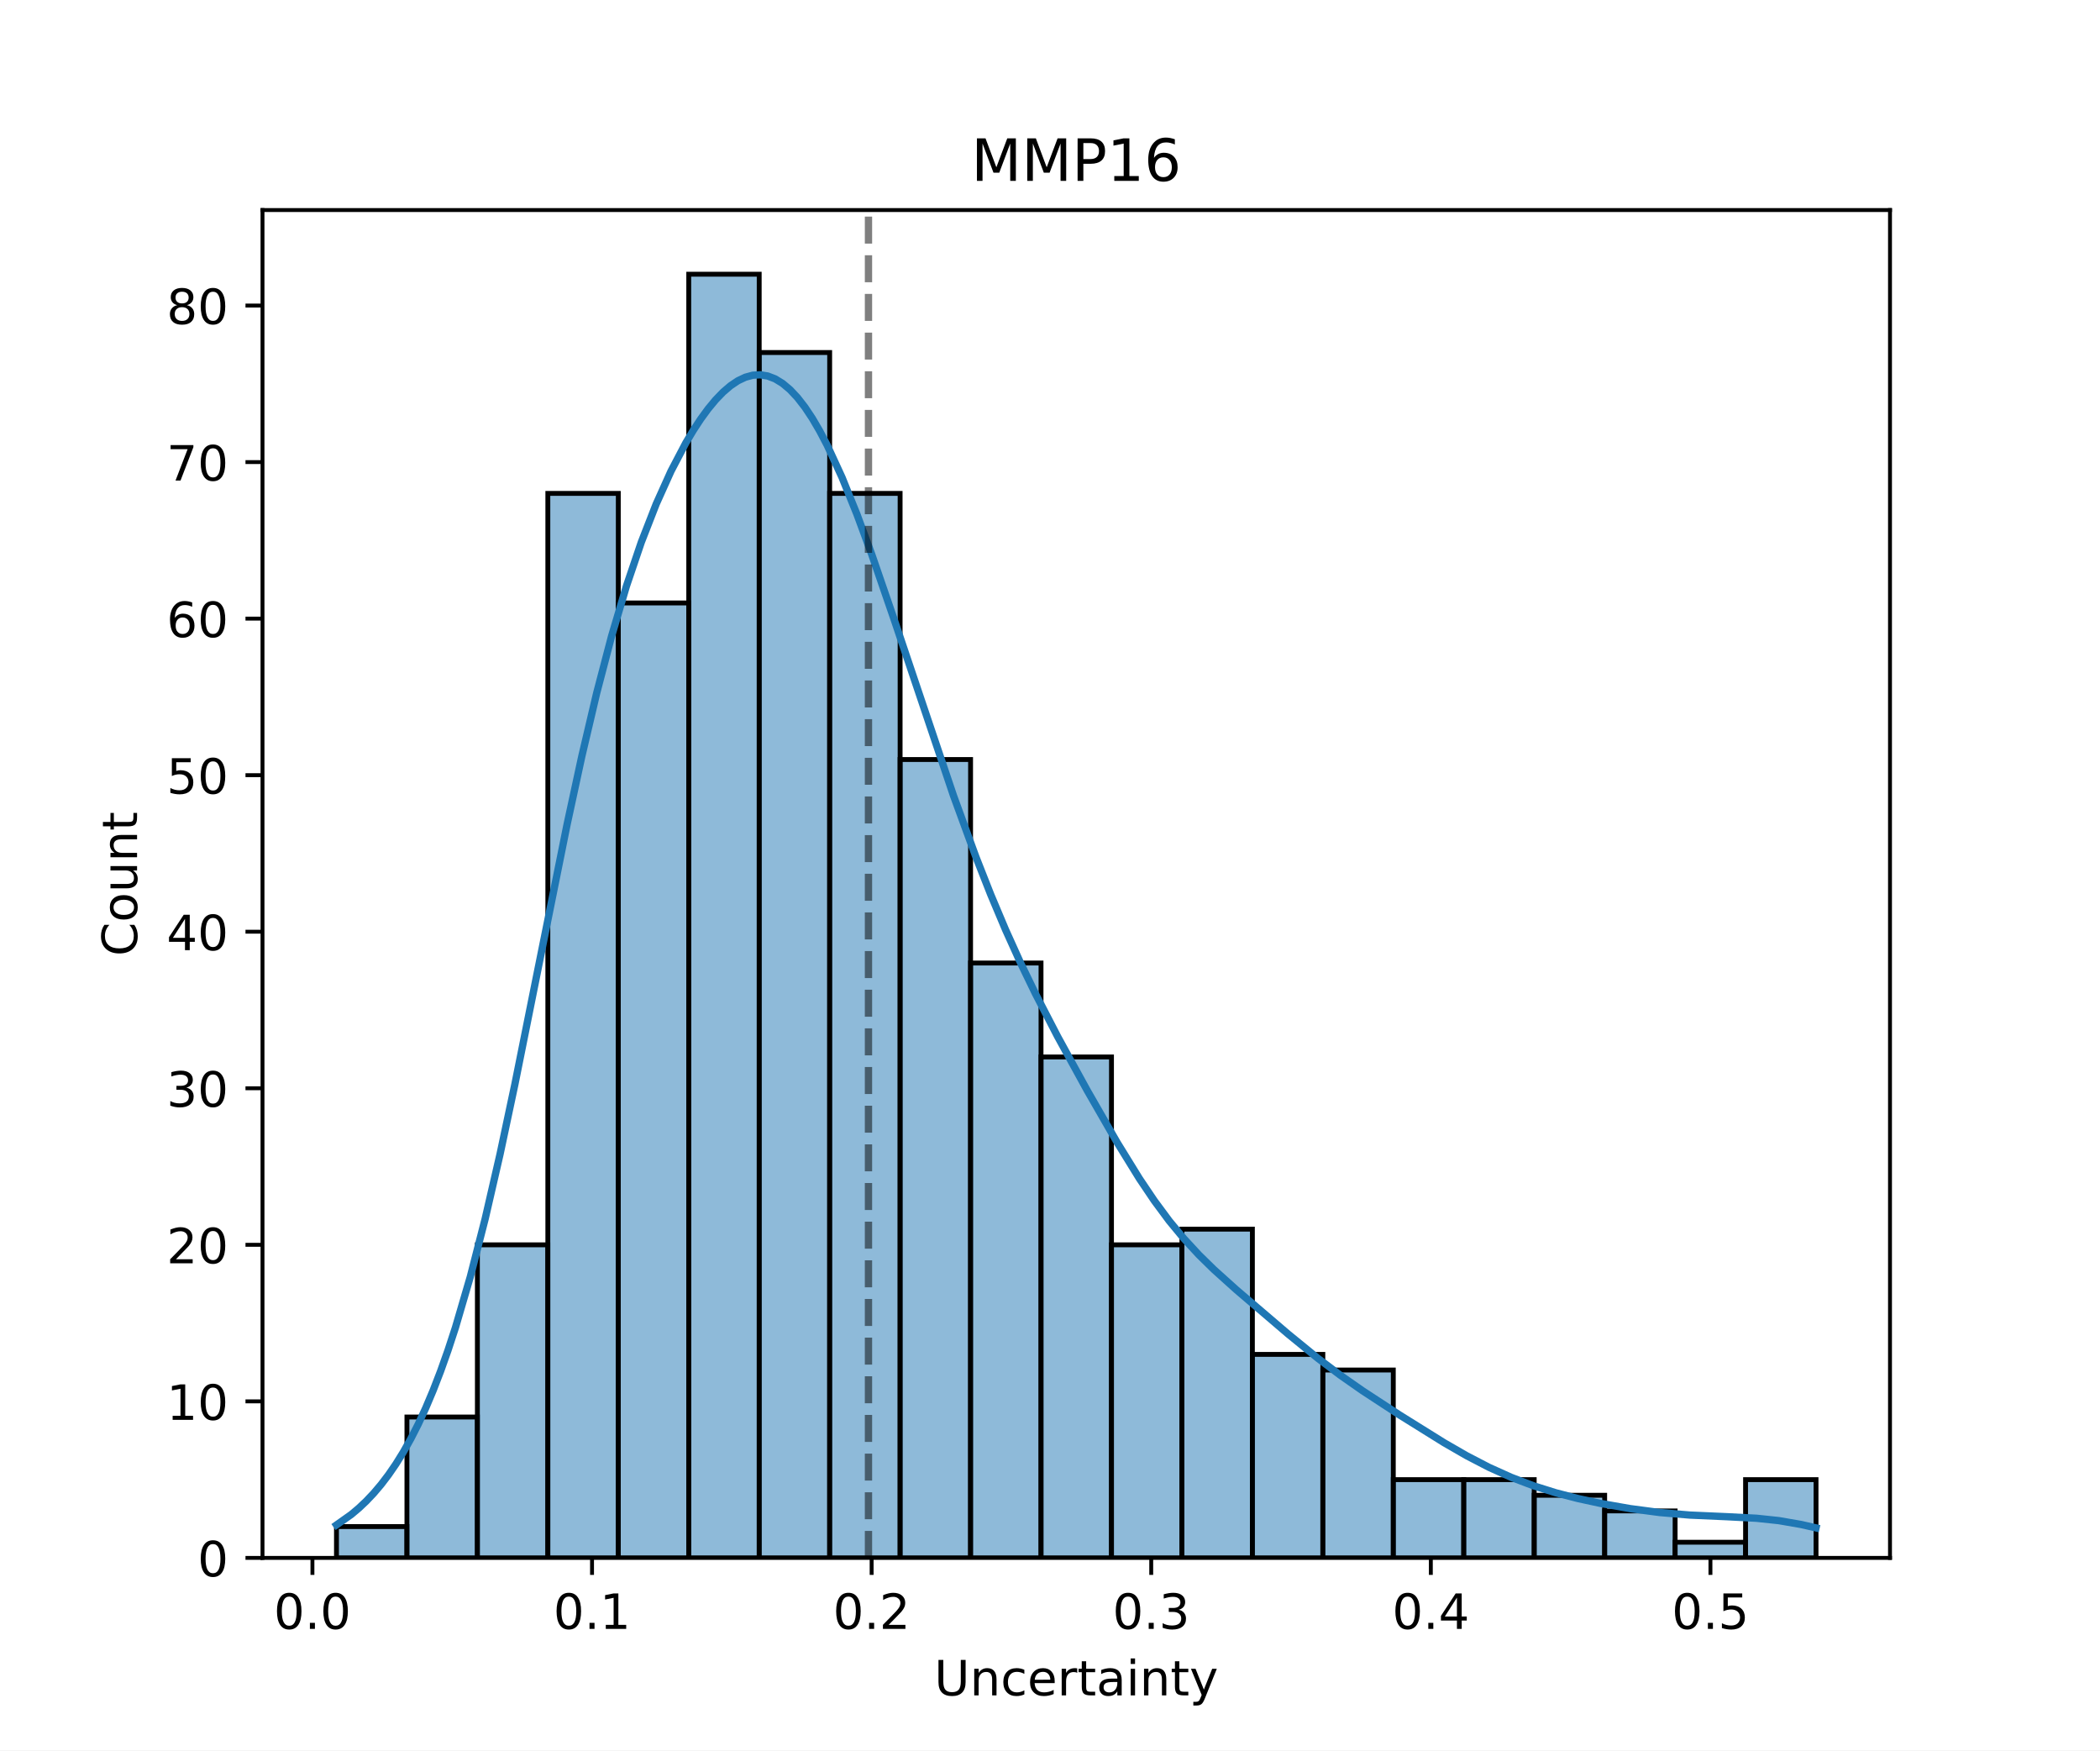
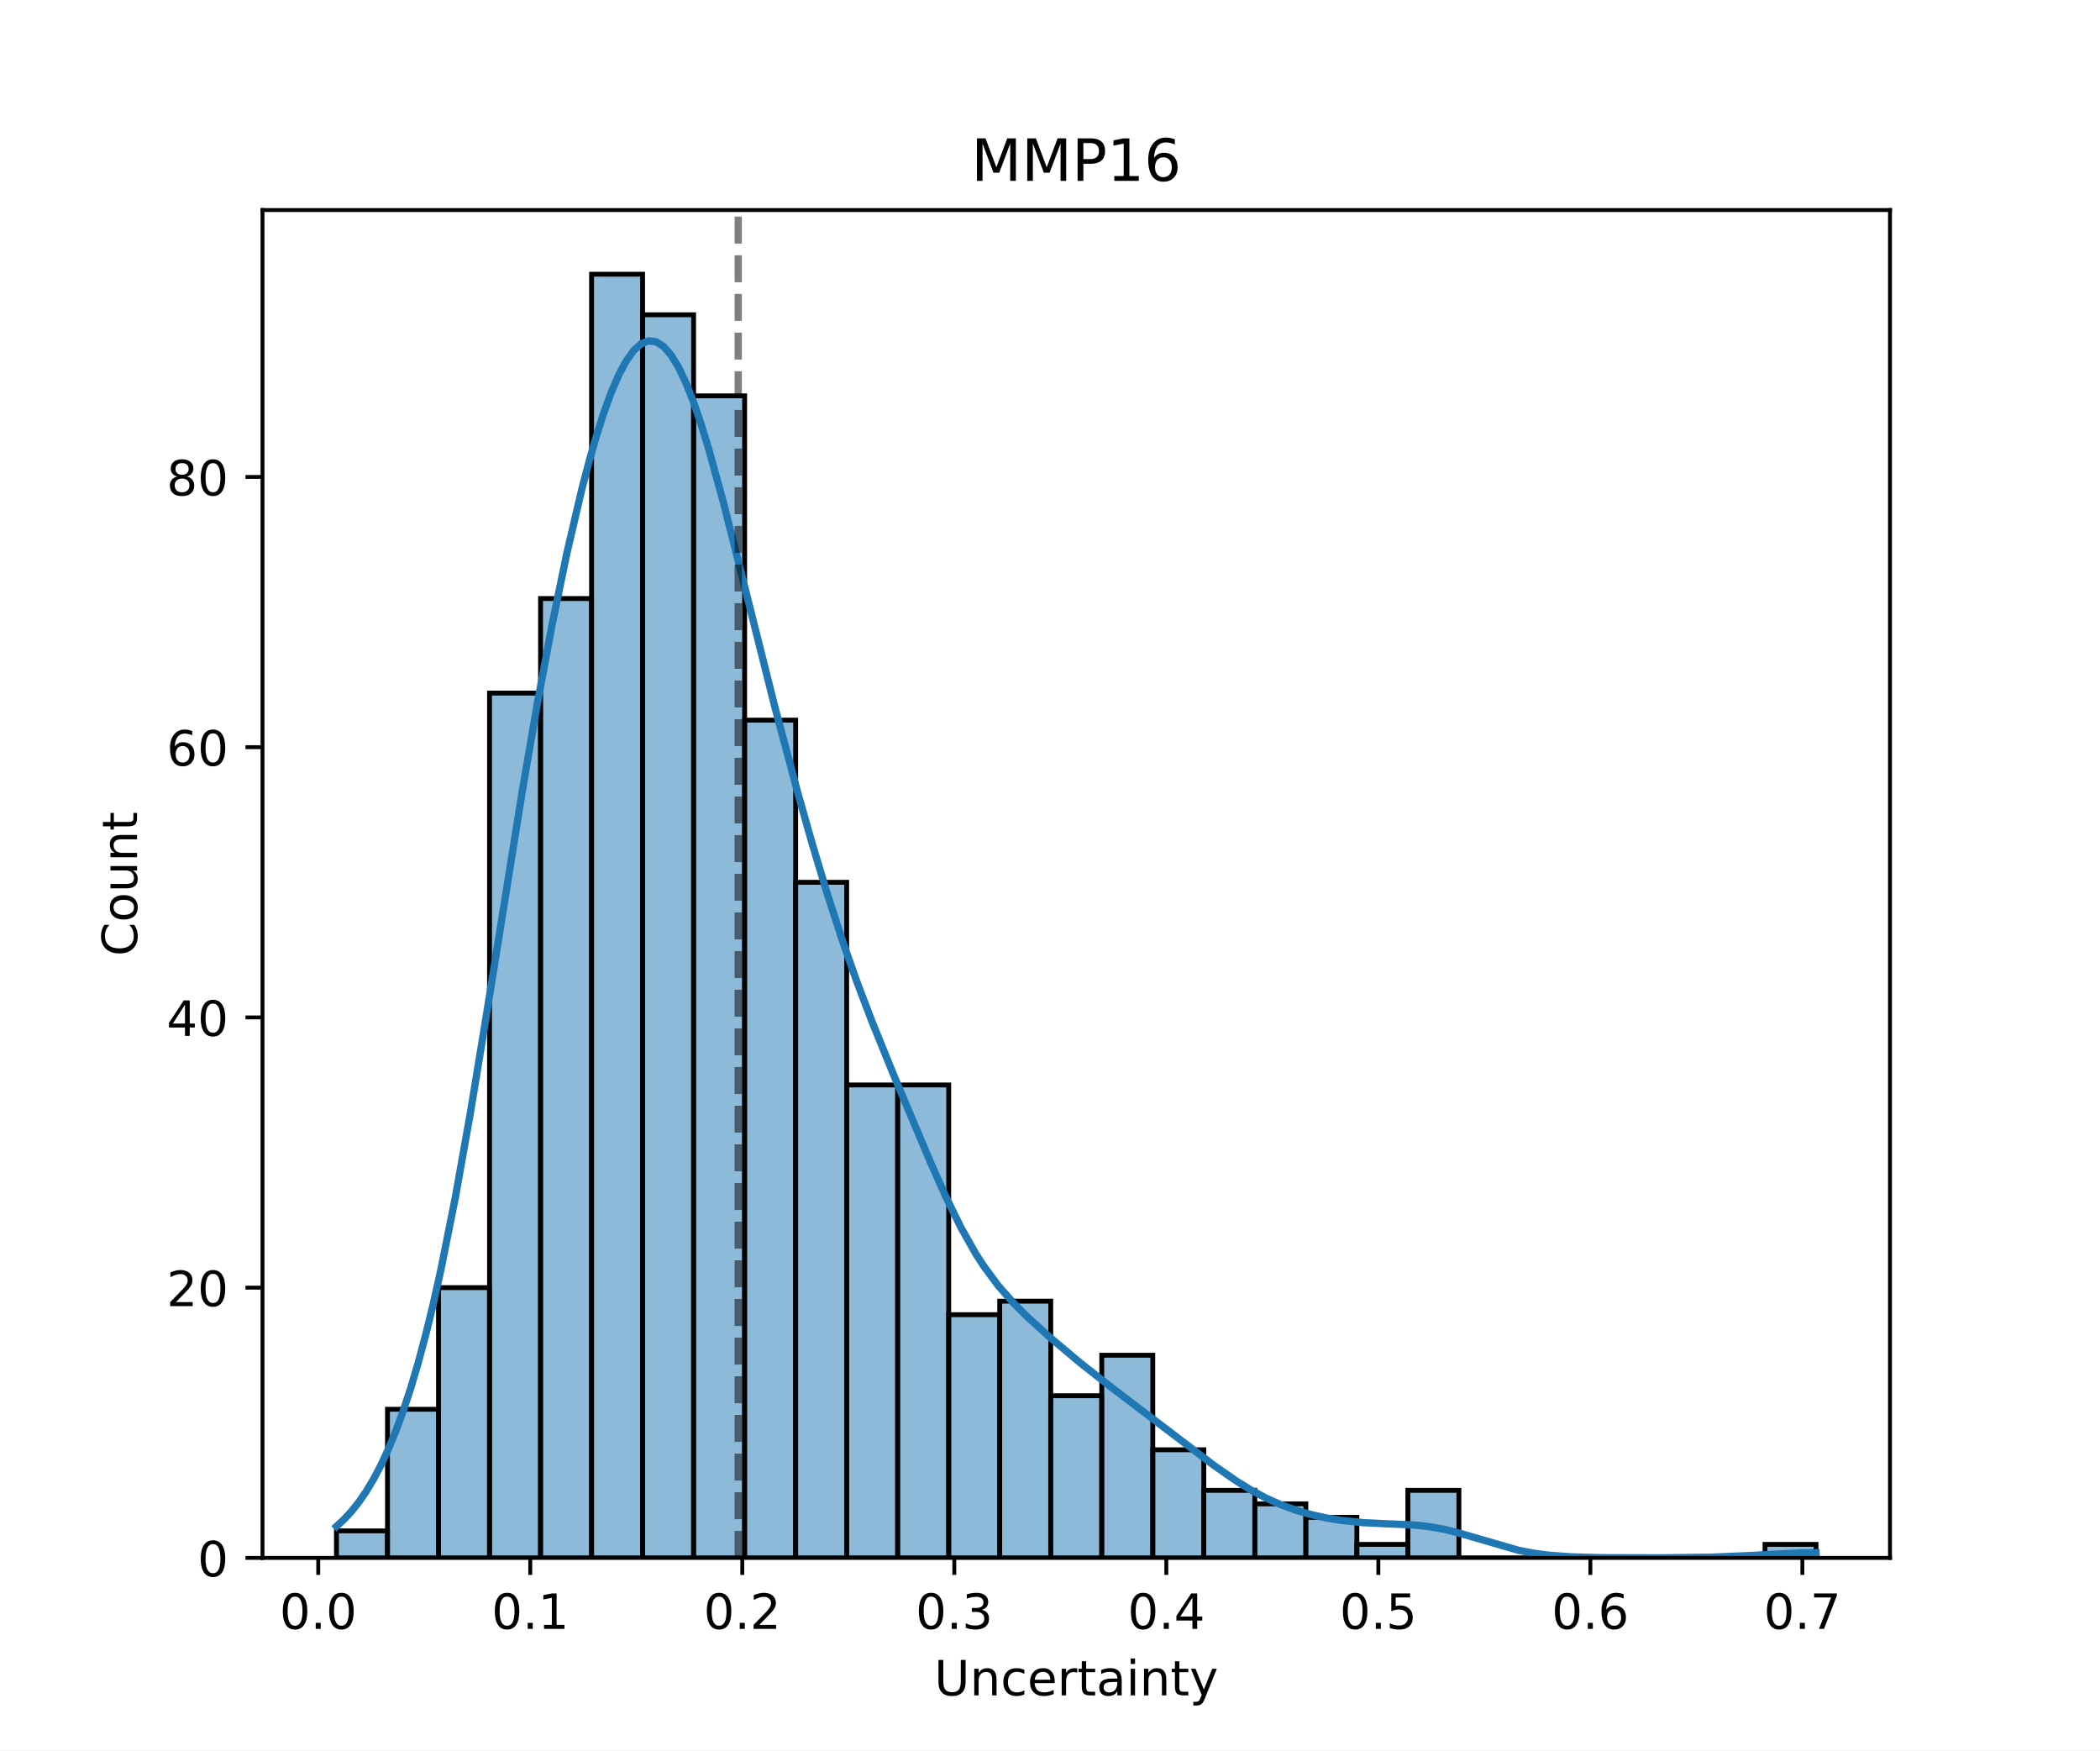
<svg xmlns="http://www.w3.org/2000/svg" xmlns:xlink="http://www.w3.org/1999/xlink" width="432pt" height="360pt" viewBox="0 0 432 360" version="1.1">
  <defs>
    <style type="text/css">*{stroke-linejoin: round; stroke-linecap: butt}</style>
  </defs>
  <g id="figure_1">
    <g id="patch_1">
      <path d="M 0 360  L 432 360  L 432 0  L 0 0  z " style="fill: #ffffff" />
    </g>
    <g id="axes_1">
      <g id="patch_2">
        <path d="M 54 320.4  L 388.8 320.4  L 388.8 43.2  L 54 43.2  z " style="fill: #ffffff" />
      </g>
      <g id="patch_3">
-         <path d="M 69.218 320.4  L 83.712 320.4  L 83.712 313.961  L 69.218 313.961  z " clip-path="url(#pa333b7caa0)" style="fill: #1f77b4; fill-opacity: 0.5; stroke: #000000; stroke-linejoin: miter" />
+         <path d="M 69.218 320.4  L 79.713 320.4  L 79.713 314.842  L 69.218 314.842  z " clip-path="url(#p763351856f)" style="fill: #1f77b4; fill-opacity: 0.5; stroke: #000000; stroke-linejoin: miter" />
      </g>
      <g id="patch_4">
-         <path d="M 83.712 320.4  L 98.205 320.4  L 98.205 291.424  L 83.712 291.424  z " clip-path="url(#pa333b7caa0)" style="fill: #1f77b4; fill-opacity: 0.5; stroke: #000000; stroke-linejoin: miter" />
+         <path d="M 79.713 320.4  L 90.209 320.4  L 90.209 289.832  L 79.713 289.832  z " clip-path="url(#p763351856f)" style="fill: #1f77b4; fill-opacity: 0.5; stroke: #000000; stroke-linejoin: miter" />
      </g>
      <g id="patch_5">
-         <path d="M 98.205 320.4  L 112.699 320.4  L 112.699 256.01  L 98.205 256.01  z " clip-path="url(#pa333b7caa0)" style="fill: #1f77b4; fill-opacity: 0.5; stroke: #000000; stroke-linejoin: miter" />
+         <path d="M 90.209 320.4  L 100.704 320.4  L 100.704 264.821  L 90.209 264.821  z " clip-path="url(#p763351856f)" style="fill: #1f77b4; fill-opacity: 0.5; stroke: #000000; stroke-linejoin: miter" />
      </g>
      <g id="patch_6">
-         <path d="M 112.699 320.4  L 127.192 320.4  L 127.192 101.473  L 112.699 101.473  z " clip-path="url(#pa333b7caa0)" style="fill: #1f77b4; fill-opacity: 0.5; stroke: #000000; stroke-linejoin: miter" />
+         <path d="M 100.704 320.4  L 111.199 320.4  L 111.199 142.547  L 100.704 142.547  z " clip-path="url(#p763351856f)" style="fill: #1f77b4; fill-opacity: 0.5; stroke: #000000; stroke-linejoin: miter" />
      </g>
      <g id="patch_7">
-         <path d="M 127.192 320.4  L 141.686 320.4  L 141.686 124.01  L 127.192 124.01  z " clip-path="url(#pa333b7caa0)" style="fill: #1f77b4; fill-opacity: 0.5; stroke: #000000; stroke-linejoin: miter" />
+         <path d="M 111.199 320.4  L 121.695 320.4  L 121.695 123.095  L 111.199 123.095  z " clip-path="url(#p763351856f)" style="fill: #1f77b4; fill-opacity: 0.5; stroke: #000000; stroke-linejoin: miter" />
      </g>
      <g id="patch_8">
-         <path d="M 141.686 320.4  L 156.179 320.4  L 156.179 56.4  L 141.686 56.4  z " clip-path="url(#pa333b7caa0)" style="fill: #1f77b4; fill-opacity: 0.5; stroke: #000000; stroke-linejoin: miter" />
+         <path d="M 121.695 320.4  L 132.19 320.4  L 132.19 56.4  L 121.695 56.4  z " clip-path="url(#p763351856f)" style="fill: #1f77b4; fill-opacity: 0.5; stroke: #000000; stroke-linejoin: miter" />
      </g>
      <g id="patch_9">
-         <path d="M 156.179 320.4  L 170.673 320.4  L 170.673 72.498  L 156.179 72.498  z " clip-path="url(#pa333b7caa0)" style="fill: #1f77b4; fill-opacity: 0.5; stroke: #000000; stroke-linejoin: miter" />
+         <path d="M 132.19 320.4  L 142.685 320.4  L 142.685 64.737  L 132.19 64.737  z " clip-path="url(#p763351856f)" style="fill: #1f77b4; fill-opacity: 0.5; stroke: #000000; stroke-linejoin: miter" />
      </g>
      <g id="patch_10">
-         <path d="M 170.673 320.4  L 185.166 320.4  L 185.166 101.473  L 170.673 101.473  z " clip-path="url(#pa333b7caa0)" style="fill: #1f77b4; fill-opacity: 0.5; stroke: #000000; stroke-linejoin: miter" />
+         <path d="M 142.685 320.4  L 153.181 320.4  L 153.181 81.411  L 142.685 81.411  z " clip-path="url(#p763351856f)" style="fill: #1f77b4; fill-opacity: 0.5; stroke: #000000; stroke-linejoin: miter" />
      </g>
      <g id="patch_11">
-         <path d="M 185.166 320.4  L 199.66 320.4  L 199.66 156.205  L 185.166 156.205  z " clip-path="url(#pa333b7caa0)" style="fill: #1f77b4; fill-opacity: 0.5; stroke: #000000; stroke-linejoin: miter" />
+         <path d="M 153.181 320.4  L 163.676 320.4  L 163.676 148.105  L 153.181 148.105  z " clip-path="url(#p763351856f)" style="fill: #1f77b4; fill-opacity: 0.5; stroke: #000000; stroke-linejoin: miter" />
      </g>
      <g id="patch_12">
-         <path d="M 199.66 320.4  L 214.153 320.4  L 214.153 198.059  L 199.66 198.059  z " clip-path="url(#pa333b7caa0)" style="fill: #1f77b4; fill-opacity: 0.5; stroke: #000000; stroke-linejoin: miter" />
+         <path d="M 163.676 320.4  L 174.171 320.4  L 174.171 181.453  L 163.676 181.453  z " clip-path="url(#p763351856f)" style="fill: #1f77b4; fill-opacity: 0.5; stroke: #000000; stroke-linejoin: miter" />
      </g>
      <g id="patch_13">
-         <path d="M 214.153 320.4  L 228.647 320.4  L 228.647 217.376  L 214.153 217.376  z " clip-path="url(#pa333b7caa0)" style="fill: #1f77b4; fill-opacity: 0.5; stroke: #000000; stroke-linejoin: miter" />
+         <path d="M 174.171 320.4  L 184.666 320.4  L 184.666 223.137  L 174.171 223.137  z " clip-path="url(#p763351856f)" style="fill: #1f77b4; fill-opacity: 0.5; stroke: #000000; stroke-linejoin: miter" />
      </g>
      <g id="patch_14">
-         <path d="M 228.647 320.4  L 243.14 320.4  L 243.14 256.01  L 228.647 256.01  z " clip-path="url(#pa333b7caa0)" style="fill: #1f77b4; fill-opacity: 0.5; stroke: #000000; stroke-linejoin: miter" />
+         <path d="M 184.666 320.4  L 195.162 320.4  L 195.162 223.137  L 184.666 223.137  z " clip-path="url(#p763351856f)" style="fill: #1f77b4; fill-opacity: 0.5; stroke: #000000; stroke-linejoin: miter" />
      </g>
      <g id="patch_15">
-         <path d="M 243.14 320.4  L 257.634 320.4  L 257.634 252.79  L 243.14 252.79  z " clip-path="url(#pa333b7caa0)" style="fill: #1f77b4; fill-opacity: 0.5; stroke: #000000; stroke-linejoin: miter" />
+         <path d="M 195.162 320.4  L 205.657 320.4  L 205.657 270.379  L 195.162 270.379  z " clip-path="url(#p763351856f)" style="fill: #1f77b4; fill-opacity: 0.5; stroke: #000000; stroke-linejoin: miter" />
      </g>
      <g id="patch_16">
-         <path d="M 257.634 320.4  L 272.127 320.4  L 272.127 278.546  L 257.634 278.546  z " clip-path="url(#pa333b7caa0)" style="fill: #1f77b4; fill-opacity: 0.5; stroke: #000000; stroke-linejoin: miter" />
+         <path d="M 205.657 320.4  L 216.152 320.4  L 216.152 267.6  L 205.657 267.6  z " clip-path="url(#p763351856f)" style="fill: #1f77b4; fill-opacity: 0.5; stroke: #000000; stroke-linejoin: miter" />
      </g>
      <g id="patch_17">
-         <path d="M 272.127 320.4  L 286.621 320.4  L 286.621 281.766  L 272.127 281.766  z " clip-path="url(#pa333b7caa0)" style="fill: #1f77b4; fill-opacity: 0.5; stroke: #000000; stroke-linejoin: miter" />
+         <path d="M 216.152 320.4  L 226.648 320.4  L 226.648 287.053  L 216.152 287.053  z " clip-path="url(#p763351856f)" style="fill: #1f77b4; fill-opacity: 0.5; stroke: #000000; stroke-linejoin: miter" />
      </g>
      <g id="patch_18">
-         <path d="M 286.621 320.4  L 301.114 320.4  L 301.114 304.302  L 286.621 304.302  z " clip-path="url(#pa333b7caa0)" style="fill: #1f77b4; fill-opacity: 0.5; stroke: #000000; stroke-linejoin: miter" />
+         <path d="M 226.648 320.4  L 237.143 320.4  L 237.143 278.716  L 226.648 278.716  z " clip-path="url(#p763351856f)" style="fill: #1f77b4; fill-opacity: 0.5; stroke: #000000; stroke-linejoin: miter" />
      </g>
      <g id="patch_19">
-         <path d="M 301.114 320.4  L 315.608 320.4  L 315.608 304.302  L 301.114 304.302  z " clip-path="url(#pa333b7caa0)" style="fill: #1f77b4; fill-opacity: 0.5; stroke: #000000; stroke-linejoin: miter" />
+         <path d="M 237.143 320.4  L 247.638 320.4  L 247.638 298.168  L 237.143 298.168  z " clip-path="url(#p763351856f)" style="fill: #1f77b4; fill-opacity: 0.5; stroke: #000000; stroke-linejoin: miter" />
      </g>
      <g id="patch_20">
-         <path d="M 315.608 320.4  L 330.101 320.4  L 330.101 307.522  L 315.608 307.522  z " clip-path="url(#pa333b7caa0)" style="fill: #1f77b4; fill-opacity: 0.5; stroke: #000000; stroke-linejoin: miter" />
+         <path d="M 247.638 320.4  L 258.134 320.4  L 258.134 306.505  L 247.638 306.505  z " clip-path="url(#p763351856f)" style="fill: #1f77b4; fill-opacity: 0.5; stroke: #000000; stroke-linejoin: miter" />
      </g>
      <g id="patch_21">
-         <path d="M 330.101 320.4  L 344.595 320.4  L 344.595 310.741  L 330.101 310.741  z " clip-path="url(#pa333b7caa0)" style="fill: #1f77b4; fill-opacity: 0.5; stroke: #000000; stroke-linejoin: miter" />
+         <path d="M 258.134 320.4  L 268.629 320.4  L 268.629 309.284  L 258.134 309.284  z " clip-path="url(#p763351856f)" style="fill: #1f77b4; fill-opacity: 0.5; stroke: #000000; stroke-linejoin: miter" />
      </g>
      <g id="patch_22">
-         <path d="M 344.595 320.4  L 359.088 320.4  L 359.088 317.18  L 344.595 317.18  z " clip-path="url(#pa333b7caa0)" style="fill: #1f77b4; fill-opacity: 0.5; stroke: #000000; stroke-linejoin: miter" />
+         <path d="M 268.629 320.4  L 279.124 320.4  L 279.124 312.063  L 268.629 312.063  z " clip-path="url(#p763351856f)" style="fill: #1f77b4; fill-opacity: 0.5; stroke: #000000; stroke-linejoin: miter" />
      </g>
      <g id="patch_23">
-         <path d="M 359.088 320.4  L 373.582 320.4  L 373.582 304.302  L 359.088 304.302  z " clip-path="url(#pa333b7caa0)" style="fill: #1f77b4; fill-opacity: 0.5; stroke: #000000; stroke-linejoin: miter" />
+         <path d="M 279.124 320.4  L 289.619 320.4  L 289.619 317.621  L 279.124 317.621  z " clip-path="url(#p763351856f)" style="fill: #1f77b4; fill-opacity: 0.5; stroke: #000000; stroke-linejoin: miter" />
+       </g>
+       <g id="patch_24">
+         <path d="M 289.619 320.4  L 300.115 320.4  L 300.115 306.505  L 289.619 306.505  z " clip-path="url(#p763351856f)" style="fill: #1f77b4; fill-opacity: 0.5; stroke: #000000; stroke-linejoin: miter" />
+       </g>
+       <g id="patch_25">
+         <path d="M 300.115 320.4  L 310.61 320.4  L 310.61 320.4  L 300.115 320.4  z " clip-path="url(#p763351856f)" style="fill: #1f77b4; fill-opacity: 0.5; stroke: #000000; stroke-linejoin: miter" />
+       </g>
+       <g id="patch_26">
+         <path d="M 310.61 320.4  L 321.105 320.4  L 321.105 320.4  L 310.61 320.4  z " clip-path="url(#p763351856f)" style="fill: #1f77b4; fill-opacity: 0.5; stroke: #000000; stroke-linejoin: miter" />
+       </g>
+       <g id="patch_27">
+         <path d="M 321.105 320.4  L 331.601 320.4  L 331.601 320.4  L 321.105 320.4  z " clip-path="url(#p763351856f)" style="fill: #1f77b4; fill-opacity: 0.5; stroke: #000000; stroke-linejoin: miter" />
+       </g>
+       <g id="patch_28">
+         <path d="M 331.601 320.4  L 342.096 320.4  L 342.096 320.4  L 331.601 320.4  z " clip-path="url(#p763351856f)" style="fill: #1f77b4; fill-opacity: 0.5; stroke: #000000; stroke-linejoin: miter" />
+       </g>
+       <g id="patch_29">
+         <path d="M 342.096 320.4  L 352.591 320.4  L 352.591 320.4  L 342.096 320.4  z " clip-path="url(#p763351856f)" style="fill: #1f77b4; fill-opacity: 0.5; stroke: #000000; stroke-linejoin: miter" />
+       </g>
+       <g id="patch_30">
+         <path d="M 352.591 320.4  L 363.087 320.4  L 363.087 320.4  L 352.591 320.4  z " clip-path="url(#p763351856f)" style="fill: #1f77b4; fill-opacity: 0.5; stroke: #000000; stroke-linejoin: miter" />
+       </g>
+       <g id="patch_31">
+         <path d="M 363.087 320.4  L 373.582 320.4  L 373.582 317.621  L 363.087 317.621  z " clip-path="url(#p763351856f)" style="fill: #1f77b4; fill-opacity: 0.5; stroke: #000000; stroke-linejoin: miter" />
      </g>
      <g id="matplotlib.axis_1">
        <g id="xtick_1">
          <g id="line2d_1">
            <defs>
-               <path id="m8073318714" d="M 0 0  L 0 3.5  " style="stroke: #000000; stroke-width: 0.8" />
+               <path id="mb306ff798f" d="M 0 0  L 0 3.5  " style="stroke: #000000; stroke-width: 0.8" />
            </defs>
            <g>
-               <use xlink:href="#m8073318714" x="64.272" y="320.4" style="stroke: #000000; stroke-width: 0.8" />
+               <use xlink:href="#mb306ff798f" x="65.467" y="320.4" style="stroke: #000000; stroke-width: 0.8" />
            </g>
          </g>
          <g id="text_1">
-             <g transform="translate(56.31994 334.9984) scale(0.1 -0.1)">
+             <g transform="translate(57.5156 334.9984) scale(0.1 -0.1)">
              <defs>
                <path id="DejaVuSans-30" d="M 2034 4250  Q 1547 4250 1301 3770  Q 1056 3291 1056 2328  Q 1056 1369 1301 889  Q 1547 409 2034 409  Q 2525 409 2770 889  Q 3016 1369 3016 2328  Q 3016 3291 2770 3770  Q 2525 4250 2034 4250  z M 2034 4750  Q 2819 4750 3233 4129  Q 3647 3509 3647 2328  Q 3647 1150 3233 529  Q 2819 -91 2034 -91  Q 1250 -91 836 529  Q 422 1150 422 2328  Q 422 3509 836 4129  Q 1250 4750 2034 4750  z " transform="scale(0.015625)" />
                <path id="DejaVuSans-2e" d="M 684 794  L 1344 794  L 1344 0  L 684 0  L 684 794  z " transform="scale(0.015625)" />
              </defs>
              <use xlink:href="#DejaVuSans-30" />
              <use xlink:href="#DejaVuSans-2e" transform="translate(63.62305 0)" />
              <use xlink:href="#DejaVuSans-30" transform="translate(95.41016 0)" />
            </g>
          </g>
        </g>
        <g id="xtick_2">
          <g id="line2d_2">
            <g>
-               <use xlink:href="#m8073318714" x="121.789" y="320.4" style="stroke: #000000; stroke-width: 0.8" />
+               <use xlink:href="#mb306ff798f" x="109.082" y="320.4" style="stroke: #000000; stroke-width: 0.8" />
            </g>
          </g>
          <g id="text_2">
-             <g transform="translate(113.8378 334.9984) scale(0.1 -0.1)">
+             <g transform="translate(101.1309 334.9984) scale(0.1 -0.1)">
              <defs>
                <path id="DejaVuSans-31" d="M 794 531  L 1825 531  L 1825 4091  L 703 3866  L 703 4441  L 1819 4666  L 2450 4666  L 2450 531  L 3481 531  L 3481 0  L 794 0  L 794 531  z " transform="scale(0.015625)" />
              </defs>
              <use xlink:href="#DejaVuSans-30" />
              <use xlink:href="#DejaVuSans-2e" transform="translate(63.62305 0)" />
              <use xlink:href="#DejaVuSans-31" transform="translate(95.41016 0)" />
            </g>
          </g>
        </g>
        <g id="xtick_3">
          <g id="line2d_3">
            <g>
-               <use xlink:href="#m8073318714" x="179.307" y="320.4" style="stroke: #000000; stroke-width: 0.8" />
+               <use xlink:href="#mb306ff798f" x="152.698" y="320.4" style="stroke: #000000; stroke-width: 0.8" />
            </g>
          </g>
          <g id="text_3">
-             <g transform="translate(171.3557 334.9984) scale(0.1 -0.1)">
+             <g transform="translate(144.7462 334.9984) scale(0.1 -0.1)">
              <defs>
                <path id="DejaVuSans-32" d="M 1228 531  L 3431 531  L 3431 0  L 469 0  L 469 531  Q 828 903 1448 1529  Q 2069 2156 2228 2338  Q 2531 2678 2651 2914  Q 2772 3150 2772 3378  Q 2772 3750 2511 3984  Q 2250 4219 1831 4219  Q 1534 4219 1204 4116  Q 875 4013 500 3803  L 500 4441  Q 881 4594 1212 4672  Q 1544 4750 1819 4750  Q 2544 4750 2975 4387  Q 3406 4025 3406 3419  Q 3406 3131 3298 2873  Q 3191 2616 2906 2266  Q 2828 2175 2409 1742  Q 1991 1309 1228 531  z " transform="scale(0.015625)" />
              </defs>
              <use xlink:href="#DejaVuSans-30" />
              <use xlink:href="#DejaVuSans-2e" transform="translate(63.62305 0)" />
              <use xlink:href="#DejaVuSans-32" transform="translate(95.41016 0)" />
            </g>
          </g>
        </g>
        <g id="xtick_4">
          <g id="line2d_4">
            <g>
-               <use xlink:href="#m8073318714" x="236.825" y="320.4" style="stroke: #000000; stroke-width: 0.8" />
+               <use xlink:href="#mb306ff798f" x="196.313" y="320.4" style="stroke: #000000; stroke-width: 0.8" />
            </g>
          </g>
          <g id="text_4">
-             <g transform="translate(228.8736 334.9984) scale(0.1 -0.1)">
+             <g transform="translate(188.3615 334.9984) scale(0.1 -0.1)">
              <defs>
                <path id="DejaVuSans-33" d="M 2597 2516  Q 3050 2419 3304 2112  Q 3559 1806 3559 1356  Q 3559 666 3084 287  Q 2609 -91 1734 -91  Q 1441 -91 1130 -33  Q 819 25 488 141  L 488 750  Q 750 597 1062 519  Q 1375 441 1716 441  Q 2309 441 2620 675  Q 2931 909 2931 1356  Q 2931 1769 2642 2001  Q 2353 2234 1838 2234  L 1294 2234  L 1294 2753  L 1863 2753  Q 2328 2753 2575 2939  Q 2822 3125 2822 3475  Q 2822 3834 2567 4026  Q 2313 4219 1838 4219  Q 1578 4219 1281 4162  Q 984 4106 628 3988  L 628 4550  Q 988 4650 1302 4700  Q 1616 4750 1894 4750  Q 2613 4750 3031 4423  Q 3450 4097 3450 3541  Q 3450 3153 3228 2886  Q 3006 2619 2597 2516  z " transform="scale(0.015625)" />
              </defs>
              <use xlink:href="#DejaVuSans-30" />
              <use xlink:href="#DejaVuSans-2e" transform="translate(63.62305 0)" />
              <use xlink:href="#DejaVuSans-33" transform="translate(95.41016 0)" />
            </g>
          </g>
        </g>
        <g id="xtick_5">
          <g id="line2d_5">
            <g>
-               <use xlink:href="#m8073318714" x="294.343" y="320.4" style="stroke: #000000; stroke-width: 0.8" />
+               <use xlink:href="#mb306ff798f" x="239.928" y="320.4" style="stroke: #000000; stroke-width: 0.8" />
            </g>
          </g>
          <g id="text_5">
-             <g transform="translate(286.3915 334.9984) scale(0.1 -0.1)">
+             <g transform="translate(231.9768 334.9984) scale(0.1 -0.1)">
              <defs>
                <path id="DejaVuSans-34" d="M 2419 4116  L 825 1625  L 2419 1625  L 2419 4116  z M 2253 4666  L 3047 4666  L 3047 1625  L 3713 1625  L 3713 1100  L 3047 1100  L 3047 0  L 2419 0  L 2419 1100  L 313 1100  L 313 1709  L 2253 4666  z " transform="scale(0.015625)" />
              </defs>
              <use xlink:href="#DejaVuSans-30" />
              <use xlink:href="#DejaVuSans-2e" transform="translate(63.62305 0)" />
              <use xlink:href="#DejaVuSans-34" transform="translate(95.41016 0)" />
            </g>
          </g>
        </g>
        <g id="xtick_6">
          <g id="line2d_6">
            <g>
-               <use xlink:href="#m8073318714" x="351.861" y="320.4" style="stroke: #000000; stroke-width: 0.8" />
+               <use xlink:href="#mb306ff798f" x="283.544" y="320.4" style="stroke: #000000; stroke-width: 0.8" />
            </g>
          </g>
          <g id="text_6">
-             <g transform="translate(343.9093 334.9984) scale(0.1 -0.1)">
+             <g transform="translate(275.5921 334.9984) scale(0.1 -0.1)">
              <defs>
                <path id="DejaVuSans-35" d="M 691 4666  L 3169 4666  L 3169 4134  L 1269 4134  L 1269 2991  Q 1406 3038 1543 3061  Q 1681 3084 1819 3084  Q 2600 3084 3056 2656  Q 3513 2228 3513 1497  Q 3513 744 3044 326  Q 2575 -91 1722 -91  Q 1428 -91 1123 -41  Q 819 9 494 109  L 494 744  Q 775 591 1075 516  Q 1375 441 1709 441  Q 2250 441 2565 725  Q 2881 1009 2881 1497  Q 2881 1984 2565 2268  Q 2250 2553 1709 2553  Q 1456 2553 1204 2497  Q 953 2441 691 2322  L 691 4666  z " transform="scale(0.015625)" />
              </defs>
              <use xlink:href="#DejaVuSans-30" />
              <use xlink:href="#DejaVuSans-2e" transform="translate(63.62305 0)" />
              <use xlink:href="#DejaVuSans-35" transform="translate(95.41016 0)" />
            </g>
          </g>
        </g>
-         <g id="text_7">
+         <g id="xtick_7">
+           <g id="line2d_7">
+             <g>
+               <use xlink:href="#mb306ff798f" x="327.159" y="320.4" style="stroke: #000000; stroke-width: 0.8" />
+             </g>
+           </g>
+           <g id="text_7">
+             <g transform="translate(319.2074 334.9984) scale(0.1 -0.1)">
+               <defs>
+                 <path id="DejaVuSans-36" d="M 2113 2584  Q 1688 2584 1439 2293  Q 1191 2003 1191 1497  Q 1191 994 1439 701  Q 1688 409 2113 409  Q 2538 409 2786 701  Q 3034 994 3034 1497  Q 3034 2003 2786 2293  Q 2538 2584 2113 2584  z M 3366 4563  L 3366 3988  Q 3128 4100 2886 4159  Q 2644 4219 2406 4219  Q 1781 4219 1451 3797  Q 1122 3375 1075 2522  Q 1259 2794 1537 2939  Q 1816 3084 2150 3084  Q 2853 3084 3261 2657  Q 3669 2231 3669 1497  Q 3669 778 3244 343  Q 2819 -91 2113 -91  Q 1303 -91 875 529  Q 447 1150 447 2328  Q 447 3434 972 4092  Q 1497 4750 2381 4750  Q 2619 4750 2861 4703  Q 3103 4656 3366 4563  z " transform="scale(0.015625)" />
+               </defs>
+               <use xlink:href="#DejaVuSans-30" />
+               <use xlink:href="#DejaVuSans-2e" transform="translate(63.62305 0)" />
+               <use xlink:href="#DejaVuSans-36" transform="translate(95.41016 0)" />
+             </g>
+           </g>
+         </g>
+         <g id="xtick_8">
+           <g id="line2d_8">
+             <g>
+               <use xlink:href="#mb306ff798f" x="370.774" y="320.4" style="stroke: #000000; stroke-width: 0.8" />
+             </g>
+           </g>
+           <g id="text_8">
+             <g transform="translate(362.8227 334.9984) scale(0.1 -0.1)">
+               <defs>
+                 <path id="DejaVuSans-37" d="M 525 4666  L 3525 4666  L 3525 4397  L 1831 0  L 1172 0  L 2766 4134  L 525 4134  L 525 4666  z " transform="scale(0.015625)" />
+               </defs>
+               <use xlink:href="#DejaVuSans-30" />
+               <use xlink:href="#DejaVuSans-2e" transform="translate(63.62305 0)" />
+               <use xlink:href="#DejaVuSans-37" transform="translate(95.41016 0)" />
+             </g>
+           </g>
+         </g>
+         <g id="text_9">
          <g transform="translate(192.1891 348.6766) scale(0.1 -0.1)">
            <defs>
              <path id="DejaVuSans-55" d="M 556 4666  L 1191 4666  L 1191 1831  Q 1191 1081 1462 751  Q 1734 422 2344 422  Q 2950 422 3222 751  Q 3494 1081 3494 1831  L 3494 4666  L 4128 4666  L 4128 1753  Q 4128 841 3676 375  Q 3225 -91 2344 -91  Q 1459 -91 1007 375  Q 556 841 556 1753  L 556 4666  z " transform="scale(0.015625)" />
              <path id="DejaVuSans-6e" d="M 3513 2113  L 3513 0  L 2938 0  L 2938 2094  Q 2938 2591 2744 2837  Q 2550 3084 2163 3084  Q 1697 3084 1428 2787  Q 1159 2491 1159 1978  L 1159 0  L 581 0  L 581 3500  L 1159 3500  L 1159 2956  Q 1366 3272 1645 3428  Q 1925 3584 2291 3584  Q 2894 3584 3203 3211  Q 3513 2838 3513 2113  z " transform="scale(0.015625)" />
              <path id="DejaVuSans-63" d="M 3122 3366  L 3122 2828  Q 2878 2963 2633 3030  Q 2388 3097 2138 3097  Q 1578 3097 1268 2742  Q 959 2388 959 1747  Q 959 1106 1268 751  Q 1578 397 2138 397  Q 2388 397 2633 464  Q 2878 531 3122 666  L 3122 134  Q 2881 22 2623 -34  Q 2366 -91 2075 -91  Q 1284 -91 818 406  Q 353 903 353 1747  Q 353 2603 823 3093  Q 1294 3584 2113 3584  Q 2378 3584 2631 3529  Q 2884 3475 3122 3366  z " transform="scale(0.015625)" />
              <path id="DejaVuSans-65" d="M 3597 1894  L 3597 1613  L 953 1613  Q 991 1019 1311 708  Q 1631 397 2203 397  Q 2534 397 2845 478  Q 3156 559 3463 722  L 3463 178  Q 3153 47 2828 -22  Q 2503 -91 2169 -91  Q 1331 -91 842 396  Q 353 884 353 1716  Q 353 2575 817 3079  Q 1281 3584 2069 3584  Q 2775 3584 3186 3129  Q 3597 2675 3597 1894  z M 3022 2063  Q 3016 2534 2758 2815  Q 2500 3097 2075 3097  Q 1594 3097 1305 2825  Q 1016 2553 972 2059  L 3022 2063  z " transform="scale(0.015625)" />
              <path id="DejaVuSans-72" d="M 2631 2963  Q 2534 3019 2420 3045  Q 2306 3072 2169 3072  Q 1681 3072 1420 2755  Q 1159 2438 1159 1844  L 1159 0  L 581 0  L 581 3500  L 1159 3500  L 1159 2956  Q 1341 3275 1631 3429  Q 1922 3584 2338 3584  Q 2397 3584 2469 3576  Q 2541 3569 2628 3553  L 2631 2963  z " transform="scale(0.015625)" />
              <path id="DejaVuSans-74" d="M 1172 4494  L 1172 3500  L 2356 3500  L 2356 3053  L 1172 3053  L 1172 1153  Q 1172 725 1289 603  Q 1406 481 1766 481  L 2356 481  L 2356 0  L 1766 0  Q 1100 0 847 248  Q 594 497 594 1153  L 594 3053  L 172 3053  L 172 3500  L 594 3500  L 594 4494  L 1172 4494  z " transform="scale(0.015625)" />
              <path id="DejaVuSans-61" d="M 2194 1759  Q 1497 1759 1228 1600  Q 959 1441 959 1056  Q 959 750 1161 570  Q 1363 391 1709 391  Q 2188 391 2477 730  Q 2766 1069 2766 1631  L 2766 1759  L 2194 1759  z M 3341 1997  L 3341 0  L 2766 0  L 2766 531  Q 2569 213 2275 61  Q 1981 -91 1556 -91  Q 1019 -91 701 211  Q 384 513 384 1019  Q 384 1609 779 1909  Q 1175 2209 1959 2209  L 2766 2209  L 2766 2266  Q 2766 2663 2505 2880  Q 2244 3097 1772 3097  Q 1472 3097 1187 3025  Q 903 2953 641 2809  L 641 3341  Q 956 3463 1253 3523  Q 1550 3584 1831 3584  Q 2591 3584 2966 3190  Q 3341 2797 3341 1997  z " transform="scale(0.015625)" />
              <path id="DejaVuSans-69" d="M 603 3500  L 1178 3500  L 1178 0  L 603 0  L 603 3500  z M 603 4863  L 1178 4863  L 1178 4134  L 603 4134  L 603 4863  z " transform="scale(0.015625)" />
              <path id="DejaVuSans-79" d="M 2059 -325  Q 1816 -950 1584 -1140  Q 1353 -1331 966 -1331  L 506 -1331  L 506 -850  L 844 -850  Q 1081 -850 1212 -737  Q 1344 -625 1503 -206  L 1606 56  L 191 3500  L 800 3500  L 1894 763  L 2988 3500  L 3597 3500  L 2059 -325  z " transform="scale(0.015625)" />
            </defs>
            <use xlink:href="#DejaVuSans-55" />
            <use xlink:href="#DejaVuSans-6e" transform="translate(73.19336 0)" />
            <use xlink:href="#DejaVuSans-63" transform="translate(136.5723 0)" />
            <use xlink:href="#DejaVuSans-65" transform="translate(191.5527 0)" />
            <use xlink:href="#DejaVuSans-72" transform="translate(253.0762 0)" />
            <use xlink:href="#DejaVuSans-74" transform="translate(294.1895 0)" />
            <use xlink:href="#DejaVuSans-61" transform="translate(333.3984 0)" />
            <use xlink:href="#DejaVuSans-69" transform="translate(394.6777 0)" />
            <use xlink:href="#DejaVuSans-6e" transform="translate(422.4609 0)" />
            <use xlink:href="#DejaVuSans-74" transform="translate(485.8398 0)" />
            <use xlink:href="#DejaVuSans-79" transform="translate(525.0488 0)" />
          </g>
        </g>
      </g>
      <g id="matplotlib.axis_2">
        <g id="ytick_1">
-           <g id="line2d_7">
+           <g id="line2d_9">
            <defs>
-               <path id="mff02942c71" d="M 0 0  L -3.5 0  " style="stroke: #000000; stroke-width: 0.8" />
+               <path id="m3f13c272fe" d="M 0 0  L -3.5 0  " style="stroke: #000000; stroke-width: 0.8" />
            </defs>
            <g>
-               <use xlink:href="#mff02942c71" x="54" y="320.4" style="stroke: #000000; stroke-width: 0.8" />
-             </g>
-           </g>
-           <g id="text_8">
+               <use xlink:href="#m3f13c272fe" x="54" y="320.4" style="stroke: #000000; stroke-width: 0.8" />
+             </g>
+           </g>
+           <g id="text_10">
            <g transform="translate(40.6375 324.1992) scale(0.1 -0.1)">
              <use xlink:href="#DejaVuSans-30" />
            </g>
          </g>
        </g>
        <g id="ytick_2">
-           <g id="line2d_8">
-             <g>
-               <use xlink:href="#mff02942c71" x="54" y="288.205" style="stroke: #000000; stroke-width: 0.8" />
-             </g>
-           </g>
-           <g id="text_9">
-             <g transform="translate(34.275 292.0041) scale(0.1 -0.1)">
-               <use xlink:href="#DejaVuSans-31" />
-               <use xlink:href="#DejaVuSans-30" transform="translate(63.62305 0)" />
-             </g>
-           </g>
-         </g>
-         <g id="ytick_3">
-           <g id="line2d_9">
-             <g>
-               <use xlink:href="#mff02942c71" x="54" y="256.01" style="stroke: #000000; stroke-width: 0.8" />
-             </g>
-           </g>
-           <g id="text_10">
-             <g transform="translate(34.275 259.809) scale(0.1 -0.1)">
+           <g id="line2d_10">
+             <g>
+               <use xlink:href="#m3f13c272fe" x="54" y="264.821" style="stroke: #000000; stroke-width: 0.8" />
+             </g>
+           </g>
+           <g id="text_11">
+             <g transform="translate(34.275 268.6203) scale(0.1 -0.1)">
              <use xlink:href="#DejaVuSans-32" />
              <use xlink:href="#DejaVuSans-30" transform="translate(63.62305 0)" />
            </g>
          </g>
        </g>
-         <g id="ytick_4">
-           <g id="line2d_10">
-             <g>
-               <use xlink:href="#mff02942c71" x="54" y="223.815" style="stroke: #000000; stroke-width: 0.8" />
-             </g>
-           </g>
-           <g id="text_11">
-             <g transform="translate(34.275 227.6139) scale(0.1 -0.1)">
-               <use xlink:href="#DejaVuSans-33" />
-               <use xlink:href="#DejaVuSans-30" transform="translate(63.62305 0)" />
-             </g>
-           </g>
-         </g>
-         <g id="ytick_5">
+         <g id="ytick_3">
          <g id="line2d_11">
            <g>
-               <use xlink:href="#mff02942c71" x="54" y="191.62" style="stroke: #000000; stroke-width: 0.8" />
+               <use xlink:href="#m3f13c272fe" x="54" y="209.242" style="stroke: #000000; stroke-width: 0.8" />
            </g>
          </g>
          <g id="text_12">
-             <g transform="translate(34.275 195.4187) scale(0.1 -0.1)">
+             <g transform="translate(34.275 213.0413) scale(0.1 -0.1)">
              <use xlink:href="#DejaVuSans-34" />
              <use xlink:href="#DejaVuSans-30" transform="translate(63.62305 0)" />
            </g>
          </g>
        </g>
-         <g id="ytick_6">
+         <g id="ytick_4">
          <g id="line2d_12">
            <g>
-               <use xlink:href="#mff02942c71" x="54" y="159.424" style="stroke: #000000; stroke-width: 0.8" />
+               <use xlink:href="#m3f13c272fe" x="54" y="153.663" style="stroke: #000000; stroke-width: 0.8" />
            </g>
          </g>
          <g id="text_13">
-             <g transform="translate(34.275 163.2236) scale(0.1 -0.1)">
-               <use xlink:href="#DejaVuSans-35" />
-               <use xlink:href="#DejaVuSans-30" transform="translate(63.62305 0)" />
-             </g>
-           </g>
-         </g>
-         <g id="ytick_7">
-           <g id="line2d_13">
-             <g>
-               <use xlink:href="#mff02942c71" x="54" y="127.229" style="stroke: #000000; stroke-width: 0.8" />
-             </g>
-           </g>
-           <g id="text_14">
-             <g transform="translate(34.275 131.0285) scale(0.1 -0.1)">
-               <defs>
-                 <path id="DejaVuSans-36" d="M 2113 2584  Q 1688 2584 1439 2293  Q 1191 2003 1191 1497  Q 1191 994 1439 701  Q 1688 409 2113 409  Q 2538 409 2786 701  Q 3034 994 3034 1497  Q 3034 2003 2786 2293  Q 2538 2584 2113 2584  z M 3366 4563  L 3366 3988  Q 3128 4100 2886 4159  Q 2644 4219 2406 4219  Q 1781 4219 1451 3797  Q 1122 3375 1075 2522  Q 1259 2794 1537 2939  Q 1816 3084 2150 3084  Q 2853 3084 3261 2657  Q 3669 2231 3669 1497  Q 3669 778 3244 343  Q 2819 -91 2113 -91  Q 1303 -91 875 529  Q 447 1150 447 2328  Q 447 3434 972 4092  Q 1497 4750 2381 4750  Q 2619 4750 2861 4703  Q 3103 4656 3366 4563  z " transform="scale(0.015625)" />
-               </defs>
+             <g transform="translate(34.275 157.4624) scale(0.1 -0.1)">
              <use xlink:href="#DejaVuSans-36" />
              <use xlink:href="#DejaVuSans-30" transform="translate(63.62305 0)" />
            </g>
          </g>
        </g>
-         <g id="ytick_8">
-           <g id="line2d_14">
-             <g>
-               <use xlink:href="#mff02942c71" x="54" y="95.034" style="stroke: #000000; stroke-width: 0.8" />
-             </g>
-           </g>
-           <g id="text_15">
-             <g transform="translate(34.275 98.83337) scale(0.1 -0.1)">
-               <defs>
-                 <path id="DejaVuSans-37" d="M 525 4666  L 3525 4666  L 3525 4397  L 1831 0  L 1172 0  L 2766 4134  L 525 4134  L 525 4666  z " transform="scale(0.015625)" />
-               </defs>
-               <use xlink:href="#DejaVuSans-37" />
-               <use xlink:href="#DejaVuSans-30" transform="translate(63.62305 0)" />
-             </g>
-           </g>
-         </g>
-         <g id="ytick_9">
-           <g id="line2d_15">
-             <g>
-               <use xlink:href="#mff02942c71" x="54" y="62.839" style="stroke: #000000; stroke-width: 0.8" />
-             </g>
-           </g>
-           <g id="text_16">
-             <g transform="translate(34.275 66.63824) scale(0.1 -0.1)">
+         <g id="ytick_5">
+           <g id="line2d_13">
+             <g>
+               <use xlink:href="#m3f13c272fe" x="54" y="98.084" style="stroke: #000000; stroke-width: 0.8" />
+             </g>
+           </g>
+           <g id="text_14">
+             <g transform="translate(34.275 101.8834) scale(0.1 -0.1)">
              <defs>
                <path id="DejaVuSans-38" d="M 2034 2216  Q 1584 2216 1326 1975  Q 1069 1734 1069 1313  Q 1069 891 1326 650  Q 1584 409 2034 409  Q 2484 409 2743 651  Q 3003 894 3003 1313  Q 3003 1734 2745 1975  Q 2488 2216 2034 2216  z M 1403 2484  Q 997 2584 770 2862  Q 544 3141 544 3541  Q 544 4100 942 4425  Q 1341 4750 2034 4750  Q 2731 4750 3128 4425  Q 3525 4100 3525 3541  Q 3525 3141 3298 2862  Q 3072 2584 2669 2484  Q 3125 2378 3379 2068  Q 3634 1759 3634 1313  Q 3634 634 3220 271  Q 2806 -91 2034 -91  Q 1263 -91 848 271  Q 434 634 434 1313  Q 434 1759 690 2068  Q 947 2378 1403 2484  z M 1172 3481  Q 1172 3119 1398 2916  Q 1625 2713 2034 2713  Q 2441 2713 2670 2916  Q 2900 3119 2900 3481  Q 2900 3844 2670 4047  Q 2441 4250 2034 4250  Q 1625 4250 1398 4047  Q 1172 3844 1172 3481  z " transform="scale(0.015625)" />
              </defs>
              <use xlink:href="#DejaVuSans-38" />
              <use xlink:href="#DejaVuSans-30" transform="translate(63.62305 0)" />
            </g>
          </g>
        </g>
-         <g id="text_17">
+         <g id="text_15">
          <g transform="translate(28.19531 196.6484) rotate(-90) scale(0.1 -0.1)">
            <defs>
              <path id="DejaVuSans-43" d="M 4122 4306  L 4122 3641  Q 3803 3938 3442 4084  Q 3081 4231 2675 4231  Q 1875 4231 1450 3742  Q 1025 3253 1025 2328  Q 1025 1406 1450 917  Q 1875 428 2675 428  Q 3081 428 3442 575  Q 3803 722 4122 1019  L 4122 359  Q 3791 134 3420 21  Q 3050 -91 2638 -91  Q 1578 -91 968 557  Q 359 1206 359 2328  Q 359 3453 968 4101  Q 1578 4750 2638 4750  Q 3056 4750 3426 4639  Q 3797 4528 4122 4306  z " transform="scale(0.015625)" />
              <path id="DejaVuSans-6f" d="M 1959 3097  Q 1497 3097 1228 2736  Q 959 2375 959 1747  Q 959 1119 1226 758  Q 1494 397 1959 397  Q 2419 397 2687 759  Q 2956 1122 2956 1747  Q 2956 2369 2687 2733  Q 2419 3097 1959 3097  z M 1959 3584  Q 2709 3584 3137 3096  Q 3566 2609 3566 1747  Q 3566 888 3137 398  Q 2709 -91 1959 -91  Q 1206 -91 779 398  Q 353 888 353 1747  Q 353 2609 779 3096  Q 1206 3584 1959 3584  z " transform="scale(0.015625)" />
              <path id="DejaVuSans-75" d="M 544 1381  L 544 3500  L 1119 3500  L 1119 1403  Q 1119 906 1312 657  Q 1506 409 1894 409  Q 2359 409 2629 706  Q 2900 1003 2900 1516  L 2900 3500  L 3475 3500  L 3475 0  L 2900 0  L 2900 538  Q 2691 219 2414 64  Q 2138 -91 1772 -91  Q 1169 -91 856 284  Q 544 659 544 1381  z M 1991 3584  L 1991 3584  z " transform="scale(0.015625)" />
            </defs>
            <use xlink:href="#DejaVuSans-43" />
            <use xlink:href="#DejaVuSans-6f" transform="translate(69.82422 0)" />
            <use xlink:href="#DejaVuSans-75" transform="translate(131.0059 0)" />
            <use xlink:href="#DejaVuSans-6e" transform="translate(194.3848 0)" />
            <use xlink:href="#DejaVuSans-74" transform="translate(257.7637 0)" />
          </g>
        </g>
      </g>
-       <g id="line2d_16">
-         <path d="M 69.218 313.626  L 72.277 311.463  L 73.807 310.175  L 75.336 308.731  L 76.866 307.116  L 78.395 305.314  L 79.924 303.309  L 81.454 301.083  L 82.983 298.617  L 84.513 295.892  L 86.042 292.887  L 87.572 289.585  L 89.101 285.965  L 90.631 282.01  L 92.16 277.705  L 93.69 273.036  L 96.749 262.583  L 99.807 250.655  L 102.866 237.368  L 105.925 222.965  L 110.514 200.091  L 116.632 169.675  L 119.691 155.523  L 122.749 142.523  L 125.808 130.847  L 128.867 120.531  L 131.926 111.511  L 134.985 103.668  L 138.044 96.878  L 141.103 91.051  L 142.633 88.487  L 144.162 86.156  L 145.691 84.066  L 147.221 82.224  L 148.75 80.641  L 150.28 79.33  L 151.809 78.305  L 153.339 77.58  L 154.868 77.167  L 156.398 77.08  L 157.927 77.328  L 159.457 77.918  L 160.986 78.854  L 162.516 80.138  L 164.045 81.768  L 165.575 83.736  L 167.104 86.034  L 168.633 88.647  L 170.163 91.56  L 173.222 98.199  L 176.281 105.767  L 179.34 114.055  L 183.928 127.373  L 196.164 163.688  L 200.752 176.222  L 203.811 183.989  L 206.87 191.244  L 209.929 198.004  L 212.988 204.328  L 217.576 213.193  L 223.694 224.333  L 229.812 234.967  L 234.4 242.402  L 237.459 246.943  L 240.518 251.072  L 243.577 254.774  L 246.636 258.084  L 249.695 261.082  L 254.284 265.213  L 264.99 274.366  L 271.108 279.354  L 275.696 282.813  L 280.284 286.019  L 287.932 291.021  L 297.109 296.738  L 301.697 299.38  L 306.285 301.763  L 310.874 303.831  L 315.462 305.57  L 320.051 307.009  L 324.639 308.198  L 329.227 309.189  L 335.345 310.265  L 341.463 311.073  L 347.581 311.591  L 355.228 311.929  L 361.346 312.248  L 365.934 312.734  L 370.523 313.531  L 373.582 314.228  L 373.582 314.228  " clip-path="url(#pa333b7caa0)" style="fill: none; stroke: #1f77b4; stroke-width: 1.5; stroke-linecap: square" />
-       </g>
-       <g id="line2d_17">
-         <path d="M 178.659 320.4  L 178.659 43.2  " clip-path="url(#pa333b7caa0)" style="fill: none; stroke-dasharray: 5.55,2.4; stroke-dashoffset: 0; stroke: #000000; stroke-opacity: 0.5; stroke-width: 1.5" />
-       </g>
-       <g id="patch_24">
+       <g id="line2d_14">
+         <path d="M 69.218 313.908  L 70.748 312.504  L 72.277 310.856  L 73.807 308.936  L 75.336 306.716  L 76.866 304.167  L 78.395 301.258  L 79.924 297.958  L 81.454 294.238  L 82.983 290.064  L 84.513 285.406  L 86.042 280.236  L 87.572 274.529  L 89.101 268.269  L 90.631 261.448  L 93.69 246.172  L 96.749 228.961  L 99.807 210.35  L 107.455 162.614  L 110.514 144.844  L 113.573 128.471  L 116.632 113.678  L 119.691 100.607  L 121.22 94.778  L 122.749 89.462  L 124.279 84.702  L 125.808 80.538  L 127.338 77.015  L 128.867 74.175  L 130.397 72.057  L 131.926 70.689  L 133.456 70.097  L 134.985 70.29  L 136.515 71.271  L 138.044 73.026  L 139.574 75.529  L 141.103 78.739  L 142.633 82.602  L 144.162 87.048  L 145.691 92  L 148.75 103.068  L 153.339 121.256  L 159.457 145.615  L 164.045 162.81  L 167.104 173.601  L 170.163 183.768  L 173.222 193.225  L 176.281 201.939  L 179.34 209.996  L 183.928 221.296  L 191.575 239.418  L 194.634 246.253  L 197.693 252.481  L 200.752 257.89  L 202.282 260.264  L 205.341 264.403  L 208.4 267.887  L 211.458 270.941  L 216.047 275.1  L 222.165 280.246  L 228.283 285.059  L 249.695 301.357  L 254.284 304.552  L 257.342 306.442  L 260.401 308.083  L 263.46 309.455  L 266.519 310.569  L 269.578 311.455  L 272.637 312.145  L 275.696 312.662  L 280.284 313.147  L 284.873 313.367  L 290.991 313.639  L 294.05 313.974  L 297.109 314.528  L 300.167 315.297  L 312.403 318.846  L 315.462 319.429  L 318.521 319.835  L 323.109 320.181  L 329.227 320.352  L 341.463 320.386  L 352.169 320.25  L 359.817 319.922  L 370.523 319.364  L 373.582 319.321  L 373.582 319.321  " clip-path="url(#p763351856f)" style="fill: none; stroke: #1f77b4; stroke-width: 1.5; stroke-linecap: square" />
+       </g>
+       <g id="line2d_15">
+         <path d="M 151.863 320.4  L 151.863 43.2  " clip-path="url(#p763351856f)" style="fill: none; stroke-dasharray: 5.55,2.4; stroke-dashoffset: 0; stroke: #000000; stroke-opacity: 0.5; stroke-width: 1.5" />
+       </g>
+       <g id="patch_32">
        <path d="M 54 320.4  L 54 43.2  " style="fill: none; stroke: #000000; stroke-width: 0.8; stroke-linejoin: miter; stroke-linecap: square" />
      </g>
-       <g id="patch_25">
+       <g id="patch_33">
        <path d="M 388.8 320.4  L 388.8 43.2  " style="fill: none; stroke: #000000; stroke-width: 0.8; stroke-linejoin: miter; stroke-linecap: square" />
      </g>
-       <g id="patch_26">
+       <g id="patch_34">
        <path d="M 54 320.4  L 388.8 320.4  " style="fill: none; stroke: #000000; stroke-width: 0.8; stroke-linejoin: miter; stroke-linecap: square" />
      </g>
-       <g id="patch_27">
+       <g id="patch_35">
        <path d="M 54 43.2  L 388.8 43.2  " style="fill: none; stroke: #000000; stroke-width: 0.8; stroke-linejoin: miter; stroke-linecap: square" />
      </g>
-       <g id="text_18">
+       <g id="text_16">
        <g transform="translate(199.7934 37.2) scale(0.12 -0.12)">
          <defs>
            <path id="DejaVuSans-4d" d="M 628 4666  L 1569 4666  L 2759 1491  L 3956 4666  L 4897 4666  L 4897 0  L 4281 0  L 4281 4097  L 3078 897  L 2444 897  L 1241 4097  L 1241 0  L 628 0  L 628 4666  z " transform="scale(0.015625)" />
            <path id="DejaVuSans-50" d="M 1259 4147  L 1259 2394  L 2053 2394  Q 2494 2394 2734 2622  Q 2975 2850 2975 3272  Q 2975 3691 2734 3919  Q 2494 4147 2053 4147  L 1259 4147  z M 628 4666  L 2053 4666  Q 2838 4666 3239 4311  Q 3641 3956 3641 3272  Q 3641 2581 3239 2228  Q 2838 1875 2053 1875  L 1259 1875  L 1259 0  L 628 0  L 628 4666  z " transform="scale(0.015625)" />
          </defs>
          <use xlink:href="#DejaVuSans-4d" />
          <use xlink:href="#DejaVuSans-4d" transform="translate(86.2793 0)" />
          <use xlink:href="#DejaVuSans-50" transform="translate(172.5586 0)" />
          <use xlink:href="#DejaVuSans-31" transform="translate(232.8613 0)" />
          <use xlink:href="#DejaVuSans-36" transform="translate(296.4844 0)" />
        </g>
      </g>
    </g>
  </g>
  <defs>
-     <clipPath id="pa333b7caa0">
+     <clipPath id="p763351856f">
      <rect x="54" y="43.2" width="334.8" height="277.2" />
    </clipPath>
  </defs>
</svg>
